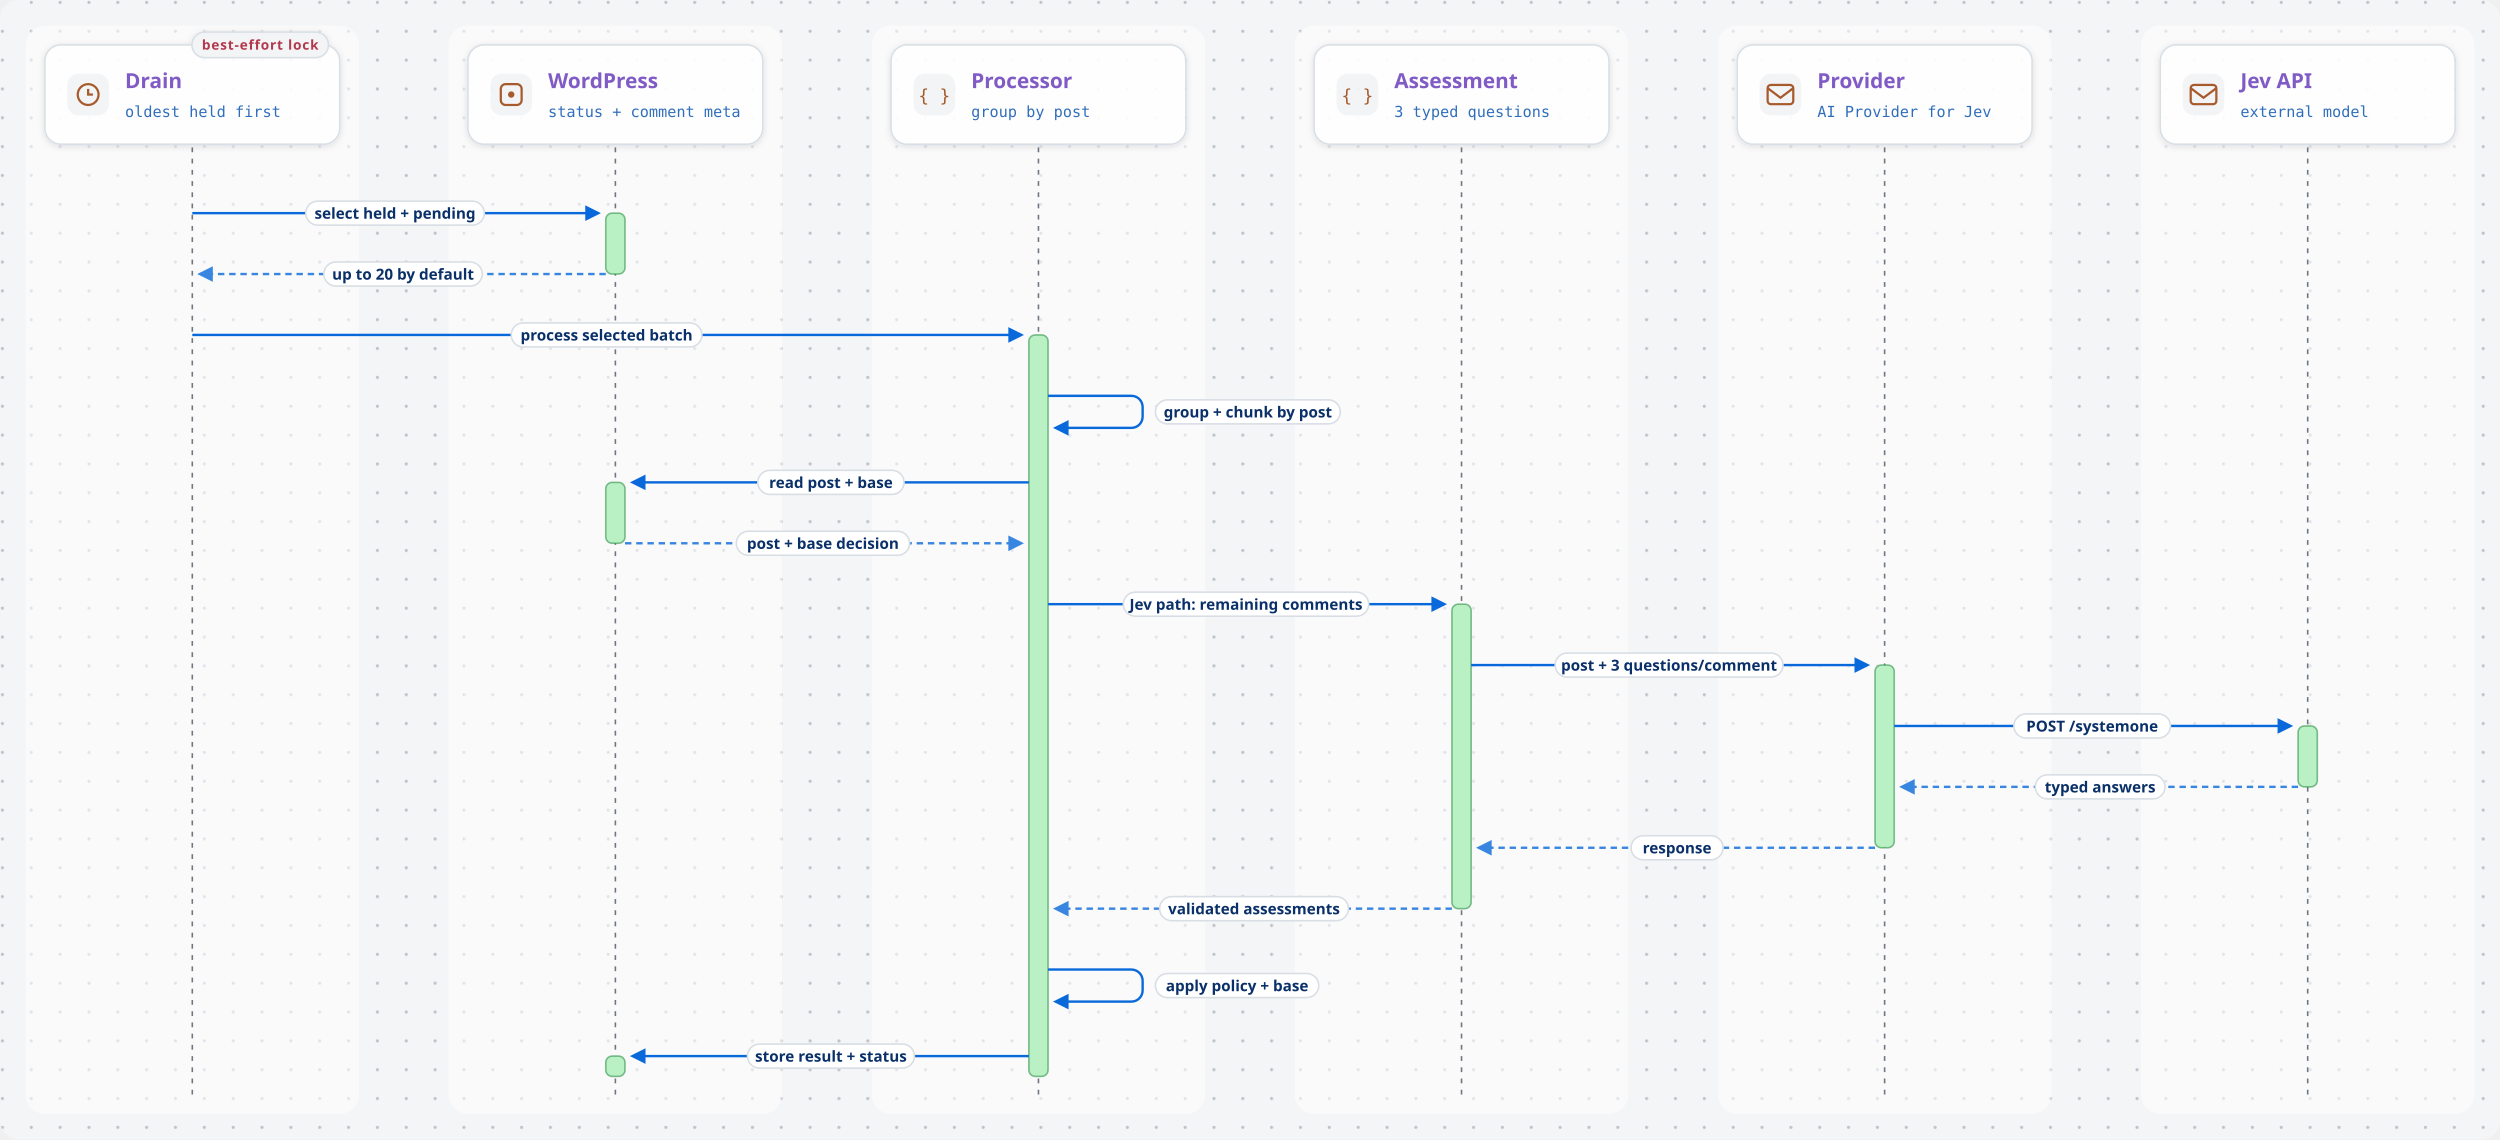
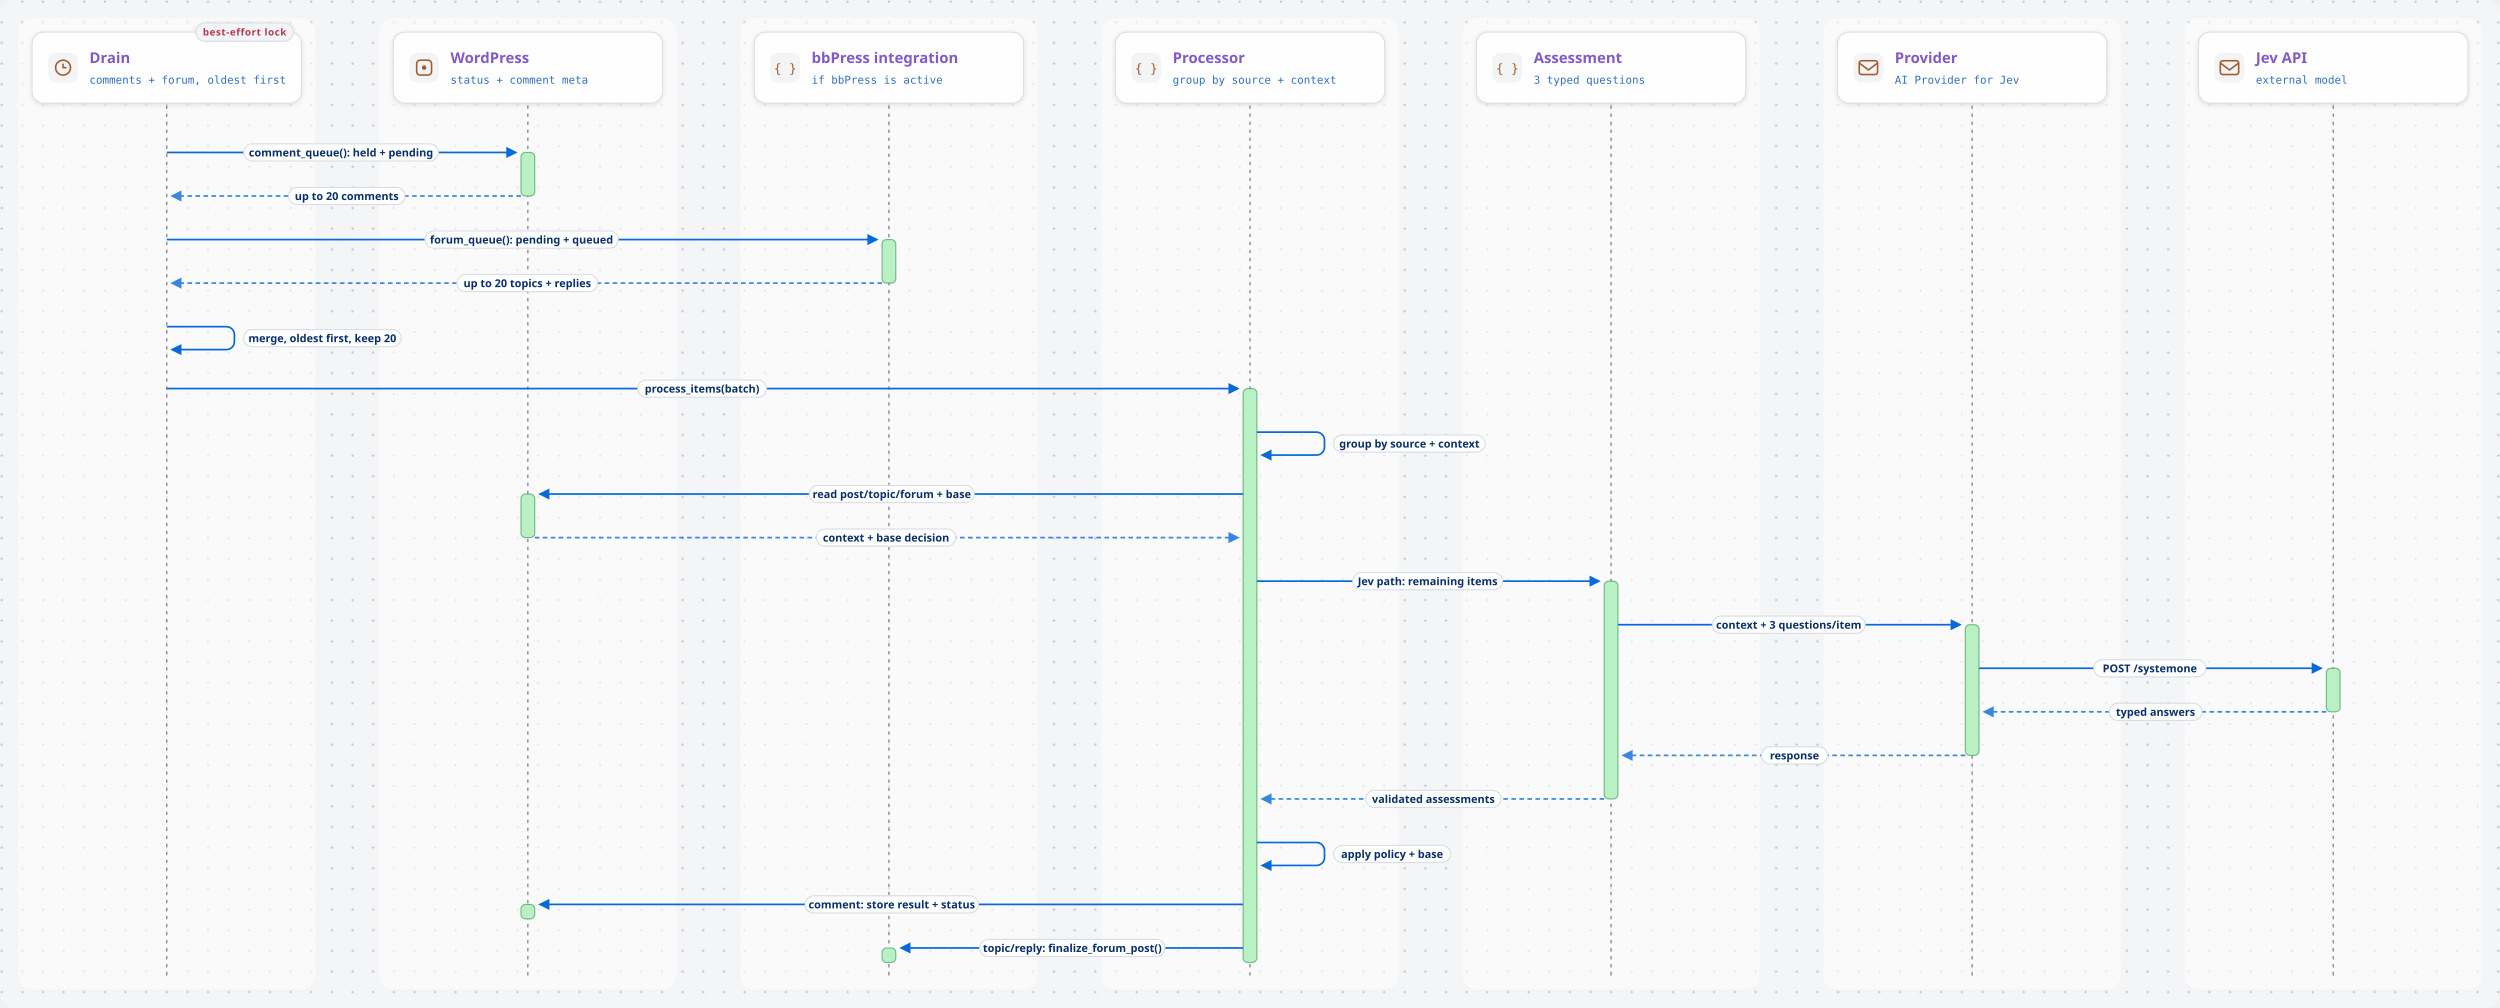
- <svg xmlns="http://www.w3.org/2000/svg" viewBox="0 0 1560 711" width="1560" height="711" role="img" aria-label="Background assessment succeeds" font-family="-apple-system, BlinkMacSystemFont, &quot;Segoe UI&quot;, &quot;Noto Sans&quot;, Helvetica, Arial, sans-serif">
+ <svg xmlns="http://www.w3.org/2000/svg" viewBox="0 0 2181 879" width="2181" height="879" role="img" aria-label="Background assessment succeeds" font-family="-apple-system, BlinkMacSystemFont, &quot;Segoe UI&quot;, &quot;Noto Sans&quot;, Helvetica, Arial, sans-serif">
  <defs>
    <pattern id="dots" width="18" height="18" patternUnits="userSpaceOnUse">
      <circle cx="1.5" cy="1.5" r="1" fill="rgba(140,149,159,.5)" />
    </pattern>
    <marker id="mk-added" viewBox="0 0 10 10" refX="8" refY="5" markerWidth="6.5" markerHeight="6.5" orient="auto-start-reverse">
      <path d="M0,0 L10,5 L0,10 z" fill="#1f883d" />
    </marker>
    <marker id="mko-added" viewBox="0 0 10 10" refX="10" refY="5" markerWidth="6.5" markerHeight="6.5" orient="auto-start-reverse">
      <path d="M2,1 L10,5 L2,9" fill="none" stroke="#1f883d" stroke-width="1.6" stroke-linecap="round" stroke-linejoin="round" />
    </marker>
    <marker id="mk-modified" viewBox="0 0 10 10" refX="8" refY="5" markerWidth="6.5" markerHeight="6.5" orient="auto-start-reverse">
      <path d="M0,0 L10,5 L0,10 z" fill="#bf8700" />
    </marker>
    <marker id="mko-modified" viewBox="0 0 10 10" refX="10" refY="5" markerWidth="6.5" markerHeight="6.5" orient="auto-start-reverse">
      <path d="M2,1 L10,5 L2,9" fill="none" stroke="#bf8700" stroke-width="1.6" stroke-linecap="round" stroke-linejoin="round" />
    </marker>
    <marker id="mk-removed" viewBox="0 0 10 10" refX="8" refY="5" markerWidth="6.5" markerHeight="6.5" orient="auto-start-reverse">
      <path d="M0,0 L10,5 L0,10 z" fill="#cf222e" />
    </marker>
    <marker id="mko-removed" viewBox="0 0 10 10" refX="10" refY="5" markerWidth="6.5" markerHeight="6.5" orient="auto-start-reverse">
      <path d="M2,1 L10,5 L2,9" fill="none" stroke="#cf222e" stroke-width="1.6" stroke-linecap="round" stroke-linejoin="round" />
    </marker>
    <marker id="mk-neutral" viewBox="0 0 10 10" refX="8" refY="5" markerWidth="6.5" markerHeight="6.5" orient="auto-start-reverse">
      <path d="M0,0 L10,5 L0,10 z" fill="#0969da" />
    </marker>
    <marker id="mko-neutral" viewBox="0 0 10 10" refX="10" refY="5" markerWidth="6.5" markerHeight="6.5" orient="auto-start-reverse">
      <path d="M2,1 L10,5 L2,9" fill="none" stroke="#0969da" stroke-width="1.6" stroke-linecap="round" stroke-linejoin="round" />
    </marker>
  </defs>
-   <rect x="0" y="0" width="1560" height="711" rx="12" fill="#f4f5f7" />
-   <rect x="0" y="0" width="1560" height="711" rx="12" fill="url(#dots)" />
+   <rect x="0" y="0" width="2181" height="879" rx="12" fill="#f4f5f7" />
+   <rect x="0" y="0" width="2181" height="879" rx="12" fill="url(#dots)" />
  <g transform="translate(12,10)">
    <g>
-       <rect class="lanebox" x="4" y="6" width="208" height="679" rx="12" fill="rgba(255,255,255,.55)" />
-       <rect class="lanebox" x="268" y="6" width="208" height="679" rx="12" fill="rgba(255,255,255,.55)" />
-       <rect class="lanebox" x="532" y="6" width="208" height="679" rx="12" fill="rgba(255,255,255,.55)" />
-       <rect class="lanebox" x="796" y="6" width="208" height="679" rx="12" fill="rgba(255,255,255,.55)" />
-       <rect class="lanebox" x="1060" y="6" width="208" height="679" rx="12" fill="rgba(255,255,255,.55)" />
-       <rect class="lanebox" x="1324" y="6" width="208" height="679" rx="12" fill="rgba(255,255,255,.55)" />
-     </g>
-     <g>
-       <line class="lifeline" x1="108" y1="82" x2="108" y2="673" stroke="#6e7781" stroke-width="1" stroke-dasharray="3 4" />
-       <line class="lifeline" x1="372" y1="82" x2="372" y2="673" stroke="#6e7781" stroke-width="1" stroke-dasharray="3 4" />
-       <rect class="actbar" x="366" y="123" width="12" height="38" rx="4" fill="#b9f0c4" stroke="rgba(31,136,61,.55)" />
-       <rect class="actbar" x="366" y="291" width="12" height="38" rx="4" fill="#b9f0c4" stroke="rgba(31,136,61,.55)" />
-       <rect class="actbar" x="366" y="649" width="12" height="12.67" rx="4" fill="#b9f0c4" stroke="rgba(31,136,61,.55)" />
-       <line class="lifeline" x1="636" y1="82" x2="636" y2="673" stroke="#6e7781" stroke-width="1" stroke-dasharray="3 4" />
-       <rect class="actbar" x="630" y="199" width="12" height="462.67" rx="4" fill="#b9f0c4" stroke="rgba(31,136,61,.55)" />
-       <line class="lifeline" x1="900" y1="82" x2="900" y2="673" stroke="#6e7781" stroke-width="1" stroke-dasharray="3 4" />
-       <rect class="actbar" x="894" y="367" width="12" height="190" rx="4" fill="#b9f0c4" stroke="rgba(31,136,61,.55)" />
-       <line class="lifeline" x1="1164" y1="82" x2="1164" y2="673" stroke="#6e7781" stroke-width="1" stroke-dasharray="3 4" />
-       <rect class="actbar" x="1158" y="405" width="12" height="114" rx="4" fill="#b9f0c4" stroke="rgba(31,136,61,.55)" />
-       <line class="lifeline" x1="1428" y1="82" x2="1428" y2="673" stroke="#6e7781" stroke-width="1" stroke-dasharray="3 4" />
-       <rect class="actbar" x="1422" y="443" width="12" height="38" rx="4" fill="#b9f0c4" stroke="rgba(31,136,61,.55)" />
-     </g>
-     <g>
-       <g class="cardsh context" filter="drop-shadow(0 1px 2px rgba(31,35,40,.14))" opacity="0.82">
-         <rect class="card" x="16" y="18" width="184" height="62" rx="10" fill="#ffffff" stroke-width="1" stroke="#d1d9e0" />
+       <rect class="lanebox" x="4" y="6" width="259" height="847" rx="12" fill="rgba(255,255,255,.55)" />
+       <rect class="lanebox" x="319" y="6" width="259" height="847" rx="12" fill="rgba(255,255,255,.55)" />
+       <rect class="lanebox" x="634" y="6" width="259" height="847" rx="12" fill="rgba(255,255,255,.55)" />
+       <rect class="lanebox" x="949" y="6" width="259" height="847" rx="12" fill="rgba(255,255,255,.55)" />
+       <rect class="lanebox" x="1264" y="6" width="259" height="847" rx="12" fill="rgba(255,255,255,.55)" />
+       <rect class="lanebox" x="1579" y="6" width="259" height="847" rx="12" fill="rgba(255,255,255,.55)" />
+       <rect class="lanebox" x="1894" y="6" width="259" height="847" rx="12" fill="rgba(255,255,255,.55)" />
+     </g>
+     <g>
+       <line class="lifeline" x1="133.5" y1="82" x2="133.5" y2="841" stroke="#6e7781" stroke-width="1" stroke-dasharray="3 4" />
+       <line class="lifeline" x1="448.5" y1="82" x2="448.5" y2="841" stroke="#6e7781" stroke-width="1" stroke-dasharray="3 4" />
+       <rect class="actbar" x="442.5" y="123" width="12" height="38" rx="4" fill="#b9f0c4" stroke="rgba(31,136,61,.55)" />
+       <rect class="actbar" x="442.5" y="421" width="12" height="38" rx="4" fill="#b9f0c4" stroke="rgba(31,136,61,.55)" />
+       <rect class="actbar" x="442.5" y="779" width="12" height="12.67" rx="4" fill="#b9f0c4" stroke="rgba(31,136,61,.55)" />
+       <line class="lifeline" x1="763.5" y1="82" x2="763.5" y2="841" stroke="#6e7781" stroke-width="1" stroke-dasharray="3 4" />
+       <rect class="actbar" x="757.5" y="199" width="12" height="38" rx="4" fill="#b9f0c4" stroke="rgba(31,136,61,.55)" />
+       <rect class="actbar" x="757.5" y="817" width="12" height="12.67" rx="4" fill="#b9f0c4" stroke="rgba(31,136,61,.55)" />
+       <line class="lifeline" x1="1078.5" y1="82" x2="1078.5" y2="841" stroke="#6e7781" stroke-width="1" stroke-dasharray="3 4" />
+       <rect class="actbar" x="1072.5" y="329" width="12" height="500.67" rx="4" fill="#b9f0c4" stroke="rgba(31,136,61,.55)" />
+       <line class="lifeline" x1="1393.5" y1="82" x2="1393.5" y2="841" stroke="#6e7781" stroke-width="1" stroke-dasharray="3 4" />
+       <rect class="actbar" x="1387.5" y="497" width="12" height="190" rx="4" fill="#b9f0c4" stroke="rgba(31,136,61,.55)" />
+       <line class="lifeline" x1="1708.5" y1="82" x2="1708.5" y2="841" stroke="#6e7781" stroke-width="1" stroke-dasharray="3 4" />
+       <rect class="actbar" x="1702.5" y="535" width="12" height="114" rx="4" fill="#b9f0c4" stroke="rgba(31,136,61,.55)" />
+       <line class="lifeline" x1="2023.5" y1="82" x2="2023.5" y2="841" stroke="#6e7781" stroke-width="1" stroke-dasharray="3 4" />
+       <rect class="actbar" x="2017.5" y="573" width="12" height="38" rx="4" fill="#b9f0c4" stroke="rgba(31,136,61,.55)" />
+     </g>
+     <g>
+       <g class="cardsh context" filter="drop-shadow(0 1px 2px rgba(31,35,40,.14))" opacity="0.82">
+         <rect class="card" x="16" y="18" width="235" height="62" rx="10" fill="#ffffff" stroke-width="1" stroke="#d1d9e0" />
        <rect class="chip" x="30" y="36" width="26" height="26" rx="7" fill="#f1f3f5" />
        <g>
          <circle class="glyph-stroke" stroke="#953800" stroke-width="1.4" fill="none" cx="43" cy="49" r="6.5" />
          <path class="glyph-stroke" d="M43,45.5 V49 H46" stroke="#953800" stroke-width="1.4" fill="none" />
        </g>
        <text class="ntitle" x="66" y="45" font-size="13" font-weight="600" fill="#6639ba">Drain</text>
-         <text class="nsub" x="66" y="63" font-size="9.5" fill="#0550ae" font-family="ui-monospace, SFMono-Regular, &quot;SF Mono&quot;, Menlo, Consolas, monospace">oldest held first</text>
+         <text class="nsub" x="66" y="63" font-size="9.5" fill="#0550ae" font-family="ui-monospace, SFMono-Regular, &quot;SF Mono&quot;, Menlo, Consolas, monospace">comments + forum, oldest first</text>
        <g class="bdg bdg-neutral">
-           <rect x="107.75" y="10" width="85.25" height="16" rx="8" fill="#f1f3f5" stroke="#d1d9e0" stroke-width="1" />
-           <text x="150.38" y="21" text-anchor="middle" font-size="8.5" font-weight="700" letter-spacing=".06em" fill="#a40e26">best-effort lock</text>
-         </g>
-       </g>
-       <g class="cardsh context" filter="drop-shadow(0 1px 2px rgba(31,35,40,.14))" opacity="0.82">
-         <rect class="card" x="280" y="18" width="184" height="62" rx="10" fill="#ffffff" stroke-width="1" stroke="#d1d9e0" />
-         <rect class="chip" x="294" y="36" width="26" height="26" rx="7" fill="#f1f3f5" />
-         <g>
-           <rect class="glyph-stroke" x="300.5" y="42.5" width="13" height="13" rx="3" stroke="#953800" stroke-width="1.4" fill="none" />
-           <circle class="glyph" fill="#953800" cx="307" cy="49" r="2" />
-         </g>
-         <text class="ntitle" x="330" y="45" font-size="13" font-weight="600" fill="#6639ba">WordPress</text>
-         <text class="nsub" x="330" y="63" font-size="9.5" fill="#0550ae" font-family="ui-monospace, SFMono-Regular, &quot;SF Mono&quot;, Menlo, Consolas, monospace">status + comment meta</text>
-       </g>
-       <g class="cardsh context" filter="drop-shadow(0 1px 2px rgba(31,35,40,.14))" opacity="0.82">
-         <rect class="card" x="544" y="18" width="184" height="62" rx="10" fill="#ffffff" stroke-width="1" stroke="#d1d9e0" />
-         <rect class="chip" x="558" y="36" width="26" height="26" rx="7" fill="#f1f3f5" />
-         <g>
-           <text class="glyph" x="571" y="53.5" text-anchor="middle" fill="#953800" font-size="11" font-family="ui-monospace, SFMono-Regular, &quot;SF Mono&quot;, Menlo, Consolas, monospace">{ }</text>
-         </g>
-         <text class="ntitle" x="594" y="45" font-size="13" font-weight="600" fill="#6639ba">Processor</text>
-         <text class="nsub" x="594" y="63" font-size="9.5" fill="#0550ae" font-family="ui-monospace, SFMono-Regular, &quot;SF Mono&quot;, Menlo, Consolas, monospace">group by post</text>
-       </g>
-       <g class="cardsh context" filter="drop-shadow(0 1px 2px rgba(31,35,40,.14))" opacity="0.82">
-         <rect class="card" x="808" y="18" width="184" height="62" rx="10" fill="#ffffff" stroke-width="1" stroke="#d1d9e0" />
-         <rect class="chip" x="822" y="36" width="26" height="26" rx="7" fill="#f1f3f5" />
-         <g>
-           <text class="glyph" x="835" y="53.5" text-anchor="middle" fill="#953800" font-size="11" font-family="ui-monospace, SFMono-Regular, &quot;SF Mono&quot;, Menlo, Consolas, monospace">{ }</text>
-         </g>
-         <text class="ntitle" x="858" y="45" font-size="13" font-weight="600" fill="#6639ba">Assessment</text>
-         <text class="nsub" x="858" y="63" font-size="9.5" fill="#0550ae" font-family="ui-monospace, SFMono-Regular, &quot;SF Mono&quot;, Menlo, Consolas, monospace">3 typed questions</text>
-       </g>
-       <g class="cardsh context" filter="drop-shadow(0 1px 2px rgba(31,35,40,.14))" opacity="0.82">
-         <rect class="card" x="1072" y="18" width="184" height="62" rx="10" fill="#ffffff" stroke-width="1" stroke="#d1d9e0" />
-         <rect class="chip" x="1086" y="36" width="26" height="26" rx="7" fill="#f1f3f5" />
-         <g>
-           <rect class="glyph-stroke" x="1091" y="43" width="16" height="12" rx="2" stroke="#953800" stroke-width="1.4" fill="none" />
-           <path class="glyph-stroke" d="M1091,45 l8,6 8,-6" stroke="#953800" stroke-width="1.4" fill="none" />
-         </g>
-         <text class="ntitle" x="1122" y="45" font-size="13" font-weight="600" fill="#6639ba">Provider</text>
-         <text class="nsub" x="1122" y="63" font-size="9.5" fill="#0550ae" font-family="ui-monospace, SFMono-Regular, &quot;SF Mono&quot;, Menlo, Consolas, monospace">AI Provider for Jev</text>
-       </g>
-       <g class="cardsh context" filter="drop-shadow(0 1px 2px rgba(31,35,40,.14))" opacity="0.82">
-         <rect class="card" x="1336" y="18" width="184" height="62" rx="10" fill="#ffffff" stroke-width="1" stroke="#d1d9e0" />
-         <rect class="chip" x="1350" y="36" width="26" height="26" rx="7" fill="#f1f3f5" />
-         <g>
-           <rect class="glyph-stroke" x="1355" y="43" width="16" height="12" rx="2" stroke="#953800" stroke-width="1.4" fill="none" />
-           <path class="glyph-stroke" d="M1355,45 l8,6 8,-6" stroke="#953800" stroke-width="1.4" fill="none" />
-         </g>
-         <text class="ntitle" x="1386" y="45" font-size="13" font-weight="600" fill="#6639ba">Jev API</text>
-         <text class="nsub" x="1386" y="63" font-size="9.5" fill="#0550ae" font-family="ui-monospace, SFMono-Regular, &quot;SF Mono&quot;, Menlo, Consolas, monospace">external model</text>
-       </g>
-     </g>
-     <g>
-       <path class="msg edge-neutral" d="M108,123 L361,123" marker-end="url(#mk-neutral)" fill="none" stroke="#0969da" stroke-width="1.5" />
-       <circle r="2.6" fill="#0969da" opacity="0">
-         <animateMotion dur="16s" repeatCount="indefinite" keyPoints="0;0;1;1" keyTimes="0;0;0.071;1" calcMode="linear" path="M108,123 L361,123" />
-         <animate attributeName="opacity" dur="16s" repeatCount="indefinite" values="0;0;1;1;0;0" keyTimes="0;0;0.006;0.066;0.071;1" />
-       </circle>
-       <path class="msg edge-neutral msg-return" d="M366,161 L113,161" marker-end="url(#mk-neutral)" fill="none" stroke="#0969da" stroke-width="1.5" stroke-dasharray="4 3" opacity="0.8" />
-       <circle r="2.6" fill="#0969da" opacity="0">
-         <animateMotion dur="16s" repeatCount="indefinite" keyPoints="0;0;1;1" keyTimes="0;0.071;0.143;1" calcMode="linear" path="M366,161 L113,161" />
-         <animate attributeName="opacity" dur="16s" repeatCount="indefinite" values="0;0;1;1;0;0" keyTimes="0;0.071;0.077;0.137;0.143;1" />
-       </circle>
-       <path class="msg edge-neutral" d="M108,199 L625,199" marker-end="url(#mk-neutral)" fill="none" stroke="#0969da" stroke-width="1.5" />
-       <circle r="2.6" fill="#0969da" opacity="0">
-         <animateMotion dur="16s" repeatCount="indefinite" keyPoints="0;0;1;1" keyTimes="0;0.143;0.214;1" calcMode="linear" path="M108,199 L625,199" />
-         <animate attributeName="opacity" dur="16s" repeatCount="indefinite" values="0;0;1;1;0;0" keyTimes="0;0.143;0.149;0.209;0.214;1" />
-       </circle>
-       <path class="msg edge-neutral" d="M642,237 h52 a7,7 0 0 1 7,7 v6 a7,7 0 0 1 -7,7 h-47" marker-end="url(#mk-neutral)" fill="none" stroke="#0969da" stroke-width="1.5" />
-       <circle r="2.6" fill="#0969da" opacity="0">
-         <animateMotion dur="16s" repeatCount="indefinite" keyPoints="0;0;1;1" keyTimes="0;0.214;0.286;1" calcMode="linear" path="M642,237 h52 a7,7 0 0 1 7,7 v6 a7,7 0 0 1 -7,7 h-47" />
-         <animate attributeName="opacity" dur="16s" repeatCount="indefinite" values="0;0;1;1;0;0" keyTimes="0;0.214;0.22;0.28;0.286;1" />
-       </circle>
-       <path class="msg edge-neutral" d="M630,291 L383,291" marker-end="url(#mk-neutral)" fill="none" stroke="#0969da" stroke-width="1.5" />
-       <circle r="2.6" fill="#0969da" opacity="0">
-         <animateMotion dur="16s" repeatCount="indefinite" keyPoints="0;0;1;1" keyTimes="0;0.286;0.357;1" calcMode="linear" path="M630,291 L383,291" />
-         <animate attributeName="opacity" dur="16s" repeatCount="indefinite" values="0;0;1;1;0;0" keyTimes="0;0.286;0.291;0.351;0.357;1" />
-       </circle>
-       <path class="msg edge-neutral msg-return" d="M378,329 L625,329" marker-end="url(#mk-neutral)" fill="none" stroke="#0969da" stroke-width="1.5" stroke-dasharray="4 3" opacity="0.8" />
-       <circle r="2.6" fill="#0969da" opacity="0">
-         <animateMotion dur="16s" repeatCount="indefinite" keyPoints="0;0;1;1" keyTimes="0;0.357;0.429;1" calcMode="linear" path="M378,329 L625,329" />
-         <animate attributeName="opacity" dur="16s" repeatCount="indefinite" values="0;0;1;1;0;0" keyTimes="0;0.357;0.363;0.423;0.429;1" />
-       </circle>
-       <path class="msg edge-neutral" d="M642,367 L889,367" marker-end="url(#mk-neutral)" fill="none" stroke="#0969da" stroke-width="1.5" />
-       <circle r="2.6" fill="#0969da" opacity="0">
-         <animateMotion dur="16s" repeatCount="indefinite" keyPoints="0;0;1;1" keyTimes="0;0.429;0.5;1" calcMode="linear" path="M642,367 L889,367" />
-         <animate attributeName="opacity" dur="16s" repeatCount="indefinite" values="0;0;1;1;0;0" keyTimes="0;0.429;0.434;0.494;0.5;1" />
-       </circle>
-       <path class="msg edge-neutral" d="M906,405 L1153,405" marker-end="url(#mk-neutral)" fill="none" stroke="#0969da" stroke-width="1.5" />
-       <circle r="2.6" fill="#0969da" opacity="0">
-         <animateMotion dur="16s" repeatCount="indefinite" keyPoints="0;0;1;1" keyTimes="0;0.5;0.571;1" calcMode="linear" path="M906,405 L1153,405" />
-         <animate attributeName="opacity" dur="16s" repeatCount="indefinite" values="0;0;1;1;0;0" keyTimes="0;0.5;0.506;0.566;0.571;1" />
-       </circle>
-       <path class="msg edge-neutral" d="M1170,443 L1417,443" marker-end="url(#mk-neutral)" fill="none" stroke="#0969da" stroke-width="1.5" />
-       <circle r="2.6" fill="#0969da" opacity="0">
-         <animateMotion dur="16s" repeatCount="indefinite" keyPoints="0;0;1;1" keyTimes="0;0.571;0.643;1" calcMode="linear" path="M1170,443 L1417,443" />
-         <animate attributeName="opacity" dur="16s" repeatCount="indefinite" values="0;0;1;1;0;0" keyTimes="0;0.571;0.577;0.637;0.643;1" />
-       </circle>
-       <path class="msg edge-neutral msg-return" d="M1422,481 L1175,481" marker-end="url(#mk-neutral)" fill="none" stroke="#0969da" stroke-width="1.5" stroke-dasharray="4 3" opacity="0.8" />
-       <circle r="2.6" fill="#0969da" opacity="0">
-         <animateMotion dur="16s" repeatCount="indefinite" keyPoints="0;0;1;1" keyTimes="0;0.643;0.714;1" calcMode="linear" path="M1422,481 L1175,481" />
-         <animate attributeName="opacity" dur="16s" repeatCount="indefinite" values="0;0;1;1;0;0" keyTimes="0;0.643;0.649;0.709;0.714;1" />
-       </circle>
-       <path class="msg edge-neutral msg-return" d="M1158,519 L911,519" marker-end="url(#mk-neutral)" fill="none" stroke="#0969da" stroke-width="1.5" stroke-dasharray="4 3" opacity="0.8" />
-       <circle r="2.6" fill="#0969da" opacity="0">
-         <animateMotion dur="16s" repeatCount="indefinite" keyPoints="0;0;1;1" keyTimes="0;0.714;0.786;1" calcMode="linear" path="M1158,519 L911,519" />
-         <animate attributeName="opacity" dur="16s" repeatCount="indefinite" values="0;0;1;1;0;0" keyTimes="0;0.714;0.72;0.78;0.786;1" />
-       </circle>
-       <path class="msg edge-neutral msg-return" d="M894,557 L647,557" marker-end="url(#mk-neutral)" fill="none" stroke="#0969da" stroke-width="1.5" stroke-dasharray="4 3" opacity="0.8" />
-       <circle r="2.6" fill="#0969da" opacity="0">
-         <animateMotion dur="16s" repeatCount="indefinite" keyPoints="0;0;1;1" keyTimes="0;0.786;0.857;1" calcMode="linear" path="M894,557 L647,557" />
-         <animate attributeName="opacity" dur="16s" repeatCount="indefinite" values="0;0;1;1;0;0" keyTimes="0;0.786;0.791;0.851;0.857;1" />
-       </circle>
-       <path class="msg edge-neutral" d="M642,595 h52 a7,7 0 0 1 7,7 v6 a7,7 0 0 1 -7,7 h-47" marker-end="url(#mk-neutral)" fill="none" stroke="#0969da" stroke-width="1.5" />
-       <circle r="2.6" fill="#0969da" opacity="0">
-         <animateMotion dur="16s" repeatCount="indefinite" keyPoints="0;0;1;1" keyTimes="0;0.857;0.929;1" calcMode="linear" path="M642,595 h52 a7,7 0 0 1 7,7 v6 a7,7 0 0 1 -7,7 h-47" />
-         <animate attributeName="opacity" dur="16s" repeatCount="indefinite" values="0;0;1;1;0;0" keyTimes="0;0.857;0.863;0.923;0.929;1" />
-       </circle>
-       <path class="msg edge-neutral" d="M630,649 L383,649" marker-end="url(#mk-neutral)" fill="none" stroke="#0969da" stroke-width="1.5" />
-       <circle r="2.6" fill="#0969da" opacity="0">
-         <animateMotion dur="16s" repeatCount="indefinite" keyPoints="0;0;1;1" keyTimes="0;0.929;1;1" calcMode="linear" path="M630,649 L383,649" />
-         <animate attributeName="opacity" dur="16s" repeatCount="indefinite" values="0;0;1;1;0;0" keyTimes="0;0.929;0.934;0.994;1;1" />
-       </circle>
-     </g>
-     <g>
-       <g>
-         <rect class="lpill" x="178.78" y="115.5" width="111.44" height="15" rx="7.5" fill="#ffffff" stroke="#d8dee4" stroke-width="1" />
-         <text class="ltext" x="234.5" y="126.5" text-anchor="middle" font-size="9.5" font-weight="600" fill="#0a3069">select held + pending</text>
-       </g>
-       <g>
-         <rect class="lpill" x="190.07" y="153.5" width="98.86" height="15" rx="7.5" fill="#ffffff" stroke="#d8dee4" stroke-width="1" />
-         <text class="ltext" x="239.5" y="164.5" text-anchor="middle" font-size="9.5" font-weight="600" fill="#0a3069">up to 20 by default</text>
-       </g>
-       <g>
-         <rect class="lpill" x="307.01" y="191.5" width="118.99" height="15" rx="7.5" fill="#ffffff" stroke="#d8dee4" stroke-width="1" />
-         <text class="ltext" x="366.5" y="202.5" text-anchor="middle" font-size="9.5" font-weight="600" fill="#0a3069">process selected batch</text>
-       </g>
-       <g>
-         <rect class="lpill" x="709" y="239.5" width="115.36" height="15" rx="7.5" fill="#ffffff" stroke="#d8dee4" stroke-width="1" />
-         <text class="ltext" x="766.68" y="250.5" text-anchor="middle" font-size="9.5" font-weight="600" fill="#0a3069">group + chunk by post</text>
-       </g>
-       <g>
-         <rect class="lpill" x="460.86" y="283.5" width="91.29" height="15" rx="7.5" fill="#ffffff" stroke="#d8dee4" stroke-width="1" />
-         <text class="ltext" x="506.5" y="294.5" text-anchor="middle" font-size="9.5" font-weight="600" fill="#0a3069">read post + base</text>
-       </g>
-       <g>
-         <rect class="lpill" x="447.46" y="321.5" width="108.08" height="15" rx="7.5" fill="#ffffff" stroke="#d8dee4" stroke-width="1" />
-         <text class="ltext" x="501.5" y="332.5" text-anchor="middle" font-size="9.5" font-weight="600" fill="#0a3069">post + base decision</text>
-       </g>
-       <g>
-         <rect class="lpill" x="688.95" y="359.5" width="153.11" height="15" rx="7.5" fill="#ffffff" stroke="#d8dee4" stroke-width="1" />
-         <text class="ltext" x="765.5" y="370.5" text-anchor="middle" font-size="9.5" font-weight="600" fill="#0a3069">Jev path: remaining comments</text>
-       </g>
-       <g>
-         <rect class="lpill" x="958.39" y="397.5" width="142.22" height="15" rx="7.5" fill="#ffffff" stroke="#d8dee4" stroke-width="1" />
-         <text class="ltext" x="1029.5" y="408.5" text-anchor="middle" font-size="9.5" font-weight="600" fill="#0a3069">post + 3 questions/comment</text>
-       </g>
-       <g>
-         <rect class="lpill" x="1244.65" y="435.5" width="97.71" height="15" rx="7.5" fill="#ffffff" stroke="#d8dee4" stroke-width="1" />
-         <text class="ltext" x="1293.5" y="446.5" text-anchor="middle" font-size="9.5" font-weight="600" fill="#0a3069">POST /systemone</text>
-       </g>
-       <g>
-         <rect class="lpill" x="1258.04" y="473.5" width="80.92" height="15" rx="7.5" fill="#ffffff" stroke="#d8dee4" stroke-width="1" />
-         <text class="ltext" x="1298.5" y="484.5" text-anchor="middle" font-size="9.5" font-weight="600" fill="#0a3069">typed answers</text>
-       </g>
-       <g>
-         <rect class="lpill" x="1005.79" y="511.5" width="57.42" height="15" rx="7.5" fill="#ffffff" stroke="#d8dee4" stroke-width="1" />
-         <text class="ltext" x="1034.5" y="522.5" text-anchor="middle" font-size="9.5" font-weight="600" fill="#0a3069">response</text>
-       </g>
-       <g>
-         <rect class="lpill" x="711.57" y="549.5" width="117.86" height="15" rx="7.5" fill="#ffffff" stroke="#d8dee4" stroke-width="1" />
-         <text class="ltext" x="770.5" y="560.5" text-anchor="middle" font-size="9.5" font-weight="600" fill="#0a3069">validated assessments</text>
-       </g>
-       <g>
-         <rect class="lpill" x="709" y="597.5" width="101.92" height="15" rx="7.5" fill="#ffffff" stroke="#d8dee4" stroke-width="1" />
-         <text class="ltext" x="759.96" y="608.5" text-anchor="middle" font-size="9.5" font-weight="600" fill="#0a3069">apply policy + base</text>
-       </g>
-       <g>
-         <rect class="lpill" x="454.43" y="641.5" width="104.15" height="15" rx="7.5" fill="#ffffff" stroke="#d8dee4" stroke-width="1" />
-         <text class="ltext" x="506.5" y="652.5" text-anchor="middle" font-size="9.5" font-weight="600" fill="#0a3069">store result + status</text>
+           <rect x="158.75" y="10" width="85.25" height="16" rx="8" fill="#f1f3f5" stroke="#d1d9e0" stroke-width="1" />
+           <text x="201.38" y="21" text-anchor="middle" font-size="8.5" font-weight="700" letter-spacing=".06em" fill="#a40e26">best-effort lock</text>
+         </g>
+       </g>
+       <g class="cardsh context" filter="drop-shadow(0 1px 2px rgba(31,35,40,.14))" opacity="0.82">
+         <rect class="card" x="331" y="18" width="235" height="62" rx="10" fill="#ffffff" stroke-width="1" stroke="#d1d9e0" />
+         <rect class="chip" x="345" y="36" width="26" height="26" rx="7" fill="#f1f3f5" />
+         <g>
+           <rect class="glyph-stroke" x="351.5" y="42.5" width="13" height="13" rx="3" stroke="#953800" stroke-width="1.4" fill="none" />
+           <circle class="glyph" fill="#953800" cx="358" cy="49" r="2" />
+         </g>
+         <text class="ntitle" x="381" y="45" font-size="13" font-weight="600" fill="#6639ba">WordPress</text>
+         <text class="nsub" x="381" y="63" font-size="9.5" fill="#0550ae" font-family="ui-monospace, SFMono-Regular, &quot;SF Mono&quot;, Menlo, Consolas, monospace">status + comment meta</text>
+       </g>
+       <g class="cardsh context" filter="drop-shadow(0 1px 2px rgba(31,35,40,.14))" opacity="0.82">
+         <rect class="card" x="646" y="18" width="235" height="62" rx="10" fill="#ffffff" stroke-width="1" stroke="#d1d9e0" />
+         <rect class="chip" x="660" y="36" width="26" height="26" rx="7" fill="#f1f3f5" />
+         <g>
+           <text class="glyph" x="673" y="53.5" text-anchor="middle" fill="#953800" font-size="11" font-family="ui-monospace, SFMono-Regular, &quot;SF Mono&quot;, Menlo, Consolas, monospace">{ }</text>
+         </g>
+         <text class="ntitle" x="696" y="45" font-size="13" font-weight="600" fill="#6639ba">bbPress integration</text>
+         <text class="nsub" x="696" y="63" font-size="9.5" fill="#0550ae" font-family="ui-monospace, SFMono-Regular, &quot;SF Mono&quot;, Menlo, Consolas, monospace">if bbPress is active</text>
+       </g>
+       <g class="cardsh context" filter="drop-shadow(0 1px 2px rgba(31,35,40,.14))" opacity="0.82">
+         <rect class="card" x="961" y="18" width="235" height="62" rx="10" fill="#ffffff" stroke-width="1" stroke="#d1d9e0" />
+         <rect class="chip" x="975" y="36" width="26" height="26" rx="7" fill="#f1f3f5" />
+         <g>
+           <text class="glyph" x="988" y="53.5" text-anchor="middle" fill="#953800" font-size="11" font-family="ui-monospace, SFMono-Regular, &quot;SF Mono&quot;, Menlo, Consolas, monospace">{ }</text>
+         </g>
+         <text class="ntitle" x="1011" y="45" font-size="13" font-weight="600" fill="#6639ba">Processor</text>
+         <text class="nsub" x="1011" y="63" font-size="9.5" fill="#0550ae" font-family="ui-monospace, SFMono-Regular, &quot;SF Mono&quot;, Menlo, Consolas, monospace">group by source + context</text>
+       </g>
+       <g class="cardsh context" filter="drop-shadow(0 1px 2px rgba(31,35,40,.14))" opacity="0.82">
+         <rect class="card" x="1276" y="18" width="235" height="62" rx="10" fill="#ffffff" stroke-width="1" stroke="#d1d9e0" />
+         <rect class="chip" x="1290" y="36" width="26" height="26" rx="7" fill="#f1f3f5" />
+         <g>
+           <text class="glyph" x="1303" y="53.5" text-anchor="middle" fill="#953800" font-size="11" font-family="ui-monospace, SFMono-Regular, &quot;SF Mono&quot;, Menlo, Consolas, monospace">{ }</text>
+         </g>
+         <text class="ntitle" x="1326" y="45" font-size="13" font-weight="600" fill="#6639ba">Assessment</text>
+         <text class="nsub" x="1326" y="63" font-size="9.5" fill="#0550ae" font-family="ui-monospace, SFMono-Regular, &quot;SF Mono&quot;, Menlo, Consolas, monospace">3 typed questions</text>
+       </g>
+       <g class="cardsh context" filter="drop-shadow(0 1px 2px rgba(31,35,40,.14))" opacity="0.82">
+         <rect class="card" x="1591" y="18" width="235" height="62" rx="10" fill="#ffffff" stroke-width="1" stroke="#d1d9e0" />
+         <rect class="chip" x="1605" y="36" width="26" height="26" rx="7" fill="#f1f3f5" />
+         <g>
+           <rect class="glyph-stroke" x="1610" y="43" width="16" height="12" rx="2" stroke="#953800" stroke-width="1.4" fill="none" />
+           <path class="glyph-stroke" d="M1610,45 l8,6 8,-6" stroke="#953800" stroke-width="1.4" fill="none" />
+         </g>
+         <text class="ntitle" x="1641" y="45" font-size="13" font-weight="600" fill="#6639ba">Provider</text>
+         <text class="nsub" x="1641" y="63" font-size="9.5" fill="#0550ae" font-family="ui-monospace, SFMono-Regular, &quot;SF Mono&quot;, Menlo, Consolas, monospace">AI Provider for Jev</text>
+       </g>
+       <g class="cardsh context" filter="drop-shadow(0 1px 2px rgba(31,35,40,.14))" opacity="0.82">
+         <rect class="card" x="1906" y="18" width="235" height="62" rx="10" fill="#ffffff" stroke-width="1" stroke="#d1d9e0" />
+         <rect class="chip" x="1920" y="36" width="26" height="26" rx="7" fill="#f1f3f5" />
+         <g>
+           <rect class="glyph-stroke" x="1925" y="43" width="16" height="12" rx="2" stroke="#953800" stroke-width="1.4" fill="none" />
+           <path class="glyph-stroke" d="M1925,45 l8,6 8,-6" stroke="#953800" stroke-width="1.4" fill="none" />
+         </g>
+         <text class="ntitle" x="1956" y="45" font-size="13" font-weight="600" fill="#6639ba">Jev API</text>
+         <text class="nsub" x="1956" y="63" font-size="9.5" fill="#0550ae" font-family="ui-monospace, SFMono-Regular, &quot;SF Mono&quot;, Menlo, Consolas, monospace">external model</text>
+       </g>
+     </g>
+     <g>
+       <path class="msg edge-neutral" d="M133.5,123 L437.5,123" marker-end="url(#mk-neutral)" fill="none" stroke="#0969da" stroke-width="1.5" />
+       <circle r="2.6" fill="#0969da" opacity="0">
+         <animateMotion dur="16s" repeatCount="indefinite" keyPoints="0;0;1;1" keyTimes="0;0;0.056;1" calcMode="linear" path="M133.5,123 L437.5,123" />
+         <animate attributeName="opacity" dur="16s" repeatCount="indefinite" values="0;0;1;1;0;0" keyTimes="0;0;0.004;0.051;0.056;1" />
+       </circle>
+       <path class="msg edge-neutral msg-return" d="M442.5,161 L138.5,161" marker-end="url(#mk-neutral)" fill="none" stroke="#0969da" stroke-width="1.5" stroke-dasharray="4 3" opacity="0.8" />
+       <circle r="2.6" fill="#0969da" opacity="0">
+         <animateMotion dur="16s" repeatCount="indefinite" keyPoints="0;0;1;1" keyTimes="0;0.056;0.111;1" calcMode="linear" path="M442.5,161 L138.5,161" />
+         <animate attributeName="opacity" dur="16s" repeatCount="indefinite" values="0;0;1;1;0;0" keyTimes="0;0.056;0.06;0.107;0.111;1" />
+       </circle>
+       <path class="msg edge-neutral" d="M133.5,199 L752.5,199" marker-end="url(#mk-neutral)" fill="none" stroke="#0969da" stroke-width="1.5" />
+       <circle r="2.6" fill="#0969da" opacity="0">
+         <animateMotion dur="16s" repeatCount="indefinite" keyPoints="0;0;1;1" keyTimes="0;0.111;0.167;1" calcMode="linear" path="M133.5,199 L752.5,199" />
+         <animate attributeName="opacity" dur="16s" repeatCount="indefinite" values="0;0;1;1;0;0" keyTimes="0;0.111;0.116;0.162;0.167;1" />
+       </circle>
+       <path class="msg edge-neutral msg-return" d="M757.5,237 L138.5,237" marker-end="url(#mk-neutral)" fill="none" stroke="#0969da" stroke-width="1.5" stroke-dasharray="4 3" opacity="0.8" />
+       <circle r="2.6" fill="#0969da" opacity="0">
+         <animateMotion dur="16s" repeatCount="indefinite" keyPoints="0;0;1;1" keyTimes="0;0.167;0.222;1" calcMode="linear" path="M757.5,237 L138.5,237" />
+         <animate attributeName="opacity" dur="16s" repeatCount="indefinite" values="0;0;1;1;0;0" keyTimes="0;0.167;0.171;0.218;0.222;1" />
+       </circle>
+       <path class="msg edge-neutral" d="M133.5,275 h52 a7,7 0 0 1 7,7 v6 a7,7 0 0 1 -7,7 h-47" marker-end="url(#mk-neutral)" fill="none" stroke="#0969da" stroke-width="1.5" />
+       <circle r="2.6" fill="#0969da" opacity="0">
+         <animateMotion dur="16s" repeatCount="indefinite" keyPoints="0;0;1;1" keyTimes="0;0.222;0.278;1" calcMode="linear" path="M133.5,275 h52 a7,7 0 0 1 7,7 v6 a7,7 0 0 1 -7,7 h-47" />
+         <animate attributeName="opacity" dur="16s" repeatCount="indefinite" values="0;0;1;1;0;0" keyTimes="0;0.222;0.227;0.273;0.278;1" />
+       </circle>
+       <path class="msg edge-neutral" d="M133.5,329 L1067.5,329" marker-end="url(#mk-neutral)" fill="none" stroke="#0969da" stroke-width="1.5" />
+       <circle r="2.6" fill="#0969da" opacity="0">
+         <animateMotion dur="16s" repeatCount="indefinite" keyPoints="0;0;1;1" keyTimes="0;0.278;0.333;1" calcMode="linear" path="M133.5,329 L1067.5,329" />
+         <animate attributeName="opacity" dur="16s" repeatCount="indefinite" values="0;0;1;1;0;0" keyTimes="0;0.278;0.282;0.329;0.333;1" />
+       </circle>
+       <path class="msg edge-neutral" d="M1084.5,367 h52 a7,7 0 0 1 7,7 v6 a7,7 0 0 1 -7,7 h-47" marker-end="url(#mk-neutral)" fill="none" stroke="#0969da" stroke-width="1.5" />
+       <circle r="2.6" fill="#0969da" opacity="0">
+         <animateMotion dur="16s" repeatCount="indefinite" keyPoints="0;0;1;1" keyTimes="0;0.333;0.389;1" calcMode="linear" path="M1084.5,367 h52 a7,7 0 0 1 7,7 v6 a7,7 0 0 1 -7,7 h-47" />
+         <animate attributeName="opacity" dur="16s" repeatCount="indefinite" values="0;0;1;1;0;0" keyTimes="0;0.333;0.338;0.384;0.389;1" />
+       </circle>
+       <path class="msg edge-neutral" d="M1072.5,421 L459.5,421" marker-end="url(#mk-neutral)" fill="none" stroke="#0969da" stroke-width="1.5" />
+       <circle r="2.6" fill="#0969da" opacity="0">
+         <animateMotion dur="16s" repeatCount="indefinite" keyPoints="0;0;1;1" keyTimes="0;0.389;0.444;1" calcMode="linear" path="M1072.5,421 L459.5,421" />
+         <animate attributeName="opacity" dur="16s" repeatCount="indefinite" values="0;0;1;1;0;0" keyTimes="0;0.389;0.393;0.44;0.444;1" />
+       </circle>
+       <path class="msg edge-neutral msg-return" d="M454.5,459 L1067.5,459" marker-end="url(#mk-neutral)" fill="none" stroke="#0969da" stroke-width="1.5" stroke-dasharray="4 3" opacity="0.8" />
+       <circle r="2.6" fill="#0969da" opacity="0">
+         <animateMotion dur="16s" repeatCount="indefinite" keyPoints="0;0;1;1" keyTimes="0;0.444;0.5;1" calcMode="linear" path="M454.5,459 L1067.5,459" />
+         <animate attributeName="opacity" dur="16s" repeatCount="indefinite" values="0;0;1;1;0;0" keyTimes="0;0.444;0.449;0.496;0.5;1" />
+       </circle>
+       <path class="msg edge-neutral" d="M1084.5,497 L1382.5,497" marker-end="url(#mk-neutral)" fill="none" stroke="#0969da" stroke-width="1.5" />
+       <circle r="2.6" fill="#0969da" opacity="0">
+         <animateMotion dur="16s" repeatCount="indefinite" keyPoints="0;0;1;1" keyTimes="0;0.5;0.556;1" calcMode="linear" path="M1084.5,497 L1382.5,497" />
+         <animate attributeName="opacity" dur="16s" repeatCount="indefinite" values="0;0;1;1;0;0" keyTimes="0;0.5;0.504;0.551;0.556;1" />
+       </circle>
+       <path class="msg edge-neutral" d="M1399.5,535 L1697.5,535" marker-end="url(#mk-neutral)" fill="none" stroke="#0969da" stroke-width="1.5" />
+       <circle r="2.6" fill="#0969da" opacity="0">
+         <animateMotion dur="16s" repeatCount="indefinite" keyPoints="0;0;1;1" keyTimes="0;0.556;0.611;1" calcMode="linear" path="M1399.5,535 L1697.5,535" />
+         <animate attributeName="opacity" dur="16s" repeatCount="indefinite" values="0;0;1;1;0;0" keyTimes="0;0.556;0.56;0.607;0.611;1" />
+       </circle>
+       <path class="msg edge-neutral" d="M1714.5,573 L2012.5,573" marker-end="url(#mk-neutral)" fill="none" stroke="#0969da" stroke-width="1.5" />
+       <circle r="2.6" fill="#0969da" opacity="0">
+         <animateMotion dur="16s" repeatCount="indefinite" keyPoints="0;0;1;1" keyTimes="0;0.611;0.667;1" calcMode="linear" path="M1714.5,573 L2012.5,573" />
+         <animate attributeName="opacity" dur="16s" repeatCount="indefinite" values="0;0;1;1;0;0" keyTimes="0;0.611;0.616;0.662;0.667;1" />
+       </circle>
+       <path class="msg edge-neutral msg-return" d="M2017.5,611 L1719.5,611" marker-end="url(#mk-neutral)" fill="none" stroke="#0969da" stroke-width="1.5" stroke-dasharray="4 3" opacity="0.8" />
+       <circle r="2.6" fill="#0969da" opacity="0">
+         <animateMotion dur="16s" repeatCount="indefinite" keyPoints="0;0;1;1" keyTimes="0;0.667;0.722;1" calcMode="linear" path="M2017.5,611 L1719.5,611" />
+         <animate attributeName="opacity" dur="16s" repeatCount="indefinite" values="0;0;1;1;0;0" keyTimes="0;0.667;0.671;0.718;0.722;1" />
+       </circle>
+       <path class="msg edge-neutral msg-return" d="M1702.5,649 L1404.5,649" marker-end="url(#mk-neutral)" fill="none" stroke="#0969da" stroke-width="1.5" stroke-dasharray="4 3" opacity="0.8" />
+       <circle r="2.6" fill="#0969da" opacity="0">
+         <animateMotion dur="16s" repeatCount="indefinite" keyPoints="0;0;1;1" keyTimes="0;0.722;0.778;1" calcMode="linear" path="M1702.5,649 L1404.5,649" />
+         <animate attributeName="opacity" dur="16s" repeatCount="indefinite" values="0;0;1;1;0;0" keyTimes="0;0.722;0.727;0.773;0.778;1" />
+       </circle>
+       <path class="msg edge-neutral msg-return" d="M1387.5,687 L1089.5,687" marker-end="url(#mk-neutral)" fill="none" stroke="#0969da" stroke-width="1.5" stroke-dasharray="4 3" opacity="0.8" />
+       <circle r="2.6" fill="#0969da" opacity="0">
+         <animateMotion dur="16s" repeatCount="indefinite" keyPoints="0;0;1;1" keyTimes="0;0.778;0.833;1" calcMode="linear" path="M1387.5,687 L1089.5,687" />
+         <animate attributeName="opacity" dur="16s" repeatCount="indefinite" values="0;0;1;1;0;0" keyTimes="0;0.778;0.782;0.829;0.833;1" />
+       </circle>
+       <path class="msg edge-neutral" d="M1084.5,725 h52 a7,7 0 0 1 7,7 v6 a7,7 0 0 1 -7,7 h-47" marker-end="url(#mk-neutral)" fill="none" stroke="#0969da" stroke-width="1.5" />
+       <circle r="2.6" fill="#0969da" opacity="0">
+         <animateMotion dur="16s" repeatCount="indefinite" keyPoints="0;0;1;1" keyTimes="0;0.833;0.889;1" calcMode="linear" path="M1084.5,725 h52 a7,7 0 0 1 7,7 v6 a7,7 0 0 1 -7,7 h-47" />
+         <animate attributeName="opacity" dur="16s" repeatCount="indefinite" values="0;0;1;1;0;0" keyTimes="0;0.833;0.838;0.884;0.889;1" />
+       </circle>
+       <path class="msg edge-neutral" d="M1072.5,779 L459.5,779" marker-end="url(#mk-neutral)" fill="none" stroke="#0969da" stroke-width="1.5" />
+       <circle r="2.6" fill="#0969da" opacity="0">
+         <animateMotion dur="16s" repeatCount="indefinite" keyPoints="0;0;1;1" keyTimes="0;0.889;0.944;1" calcMode="linear" path="M1072.5,779 L459.5,779" />
+         <animate attributeName="opacity" dur="16s" repeatCount="indefinite" values="0;0;1;1;0;0" keyTimes="0;0.889;0.893;0.94;0.944;1" />
+       </circle>
+       <path class="msg edge-neutral" d="M1072.5,817 L774.5,817" marker-end="url(#mk-neutral)" fill="none" stroke="#0969da" stroke-width="1.5" />
+       <circle r="2.6" fill="#0969da" opacity="0">
+         <animateMotion dur="16s" repeatCount="indefinite" keyPoints="0;0;1;1" keyTimes="0;0.944;1;1" calcMode="linear" path="M1072.5,817 L774.5,817" />
+         <animate attributeName="opacity" dur="16s" repeatCount="indefinite" values="0;0;1;1;0;0" keyTimes="0;0.944;0.949;0.996;1;1" />
+       </circle>
+     </g>
+     <g>
+       <g>
+         <rect class="lpill" x="200.68" y="115.5" width="169.65" height="15" rx="7.5" fill="#ffffff" stroke="#d8dee4" stroke-width="1" />
+         <text class="ltext" x="285.5" y="126.5" text-anchor="middle" font-size="9.5" font-weight="600" fill="#0a3069">comment_queue(): held + pending</text>
+       </g>
+       <g>
+         <rect class="lpill" x="239.68" y="153.5" width="101.64" height="15" rx="7.5" fill="#ffffff" stroke="#d8dee4" stroke-width="1" />
+         <text class="ltext" x="290.5" y="164.5" text-anchor="middle" font-size="9.5" font-weight="600" fill="#0a3069">up to 20 comments</text>
+       </g>
+       <g>
+         <rect class="lpill" x="358.73" y="191.5" width="168.54" height="15" rx="7.5" fill="#ffffff" stroke="#d8dee4" stroke-width="1" />
+         <text class="ltext" x="443" y="202.5" text-anchor="middle" font-size="9.5" font-weight="600" fill="#0a3069">forum_queue(): pending + queued</text>
+       </g>
+       <g>
+         <rect class="lpill" x="386.69" y="229.5" width="122.63" height="15" rx="7.5" fill="#ffffff" stroke="#d8dee4" stroke-width="1" />
+         <text class="ltext" x="448" y="240.5" text-anchor="middle" font-size="9.5" font-weight="600" fill="#0a3069">up to 20 topics + replies</text>
+       </g>
+       <g>
+         <rect class="lpill" x="200.5" y="277.5" width="137.45" height="15" rx="7.5" fill="#ffffff" stroke="#d8dee4" stroke-width="1" />
+         <text class="ltext" x="269.23" y="288.5" text-anchor="middle" font-size="9.5" font-weight="600" fill="#0a3069">merge, oldest first, keep 20</text>
+       </g>
+       <g>
+         <rect class="lpill" x="544.38" y="321.5" width="112.25" height="15" rx="7.5" fill="#ffffff" stroke="#d8dee4" stroke-width="1" />
+         <text class="ltext" x="600.5" y="332.5" text-anchor="middle" font-size="9.5" font-weight="600" fill="#0a3069">process_items(batch)</text>
+       </g>
+       <g>
+         <rect class="lpill" x="1151.5" y="369.5" width="132.15" height="15" rx="7.5" fill="#ffffff" stroke="#d8dee4" stroke-width="1" />
+         <text class="ltext" x="1217.58" y="380.5" text-anchor="middle" font-size="9.5" font-weight="600" fill="#0a3069">group by source + context</text>
+       </g>
+       <g>
+         <rect class="lpill" x="694.05" y="413.5" width="143.9" height="15" rx="7.5" fill="#ffffff" stroke="#d8dee4" stroke-width="1" />
+         <text class="ltext" x="766" y="424.5" text-anchor="middle" font-size="9.5" font-weight="600" fill="#0a3069">read post/topic/forum + base</text>
+       </g>
+       <g>
+         <rect class="lpill" x="700.25" y="451.5" width="121.51" height="15" rx="7.5" fill="#ffffff" stroke="#d8dee4" stroke-width="1" />
+         <text class="ltext" x="761" y="462.5" text-anchor="middle" font-size="9.5" font-weight="600" fill="#0a3069">context + base decision</text>
+       </g>
+       <g>
+         <rect class="lpill" x="1168.14" y="489.5" width="130.73" height="15" rx="7.5" fill="#ffffff" stroke="#d8dee4" stroke-width="1" />
+         <text class="ltext" x="1233.5" y="500.5" text-anchor="middle" font-size="9.5" font-weight="600" fill="#0a3069">Jev path: remaining items</text>
+       </g>
+       <g>
+         <rect class="lpill" x="1481.87" y="527.5" width="133.27" height="15" rx="7.5" fill="#ffffff" stroke="#d8dee4" stroke-width="1" />
+         <text class="ltext" x="1548.5" y="538.5" text-anchor="middle" font-size="9.5" font-weight="600" fill="#0a3069">context + 3 questions/item</text>
+       </g>
+       <g>
+         <rect class="lpill" x="1814.65" y="565.5" width="97.71" height="15" rx="7.5" fill="#ffffff" stroke="#d8dee4" stroke-width="1" />
+         <text class="ltext" x="1863.5" y="576.5" text-anchor="middle" font-size="9.5" font-weight="600" fill="#0a3069">POST /systemone</text>
+       </g>
+       <g>
+         <rect class="lpill" x="1828.04" y="603.5" width="80.92" height="15" rx="7.5" fill="#ffffff" stroke="#d8dee4" stroke-width="1" />
+         <text class="ltext" x="1868.5" y="614.5" text-anchor="middle" font-size="9.5" font-weight="600" fill="#0a3069">typed answers</text>
+       </g>
+       <g>
+         <rect class="lpill" x="1524.79" y="641.5" width="57.42" height="15" rx="7.5" fill="#ffffff" stroke="#d8dee4" stroke-width="1" />
+         <text class="ltext" x="1553.5" y="652.5" text-anchor="middle" font-size="9.5" font-weight="600" fill="#0a3069">response</text>
+       </g>
+       <g>
+         <rect class="lpill" x="1179.57" y="679.5" width="117.86" height="15" rx="7.5" fill="#ffffff" stroke="#d8dee4" stroke-width="1" />
+         <text class="ltext" x="1238.5" y="690.5" text-anchor="middle" font-size="9.5" font-weight="600" fill="#0a3069">validated assessments</text>
+       </g>
+       <g>
+         <rect class="lpill" x="1151.5" y="727.5" width="101.92" height="15" rx="7.5" fill="#ffffff" stroke="#d8dee4" stroke-width="1" />
+         <text class="ltext" x="1202.46" y="738.5" text-anchor="middle" font-size="9.5" font-weight="600" fill="#0a3069">apply policy + base</text>
+       </g>
+       <g>
+         <rect class="lpill" x="690.42" y="771.5" width="151.16" height="15" rx="7.5" fill="#ffffff" stroke="#d8dee4" stroke-width="1" />
+         <text class="ltext" x="766" y="782.5" text-anchor="middle" font-size="9.5" font-weight="600" fill="#0a3069">comment: store result + status</text>
+       </g>
+       <g>
+         <rect class="lpill" x="842.75" y="809.5" width="161.5" height="15" rx="7.5" fill="#ffffff" stroke="#d8dee4" stroke-width="1" />
+         <text class="ltext" x="923.5" y="820.5" text-anchor="middle" font-size="9.5" font-weight="600" fill="#0a3069">topic/reply: finalize_forum_post()</text>
      </g>
    </g>
  </g>
</svg>
